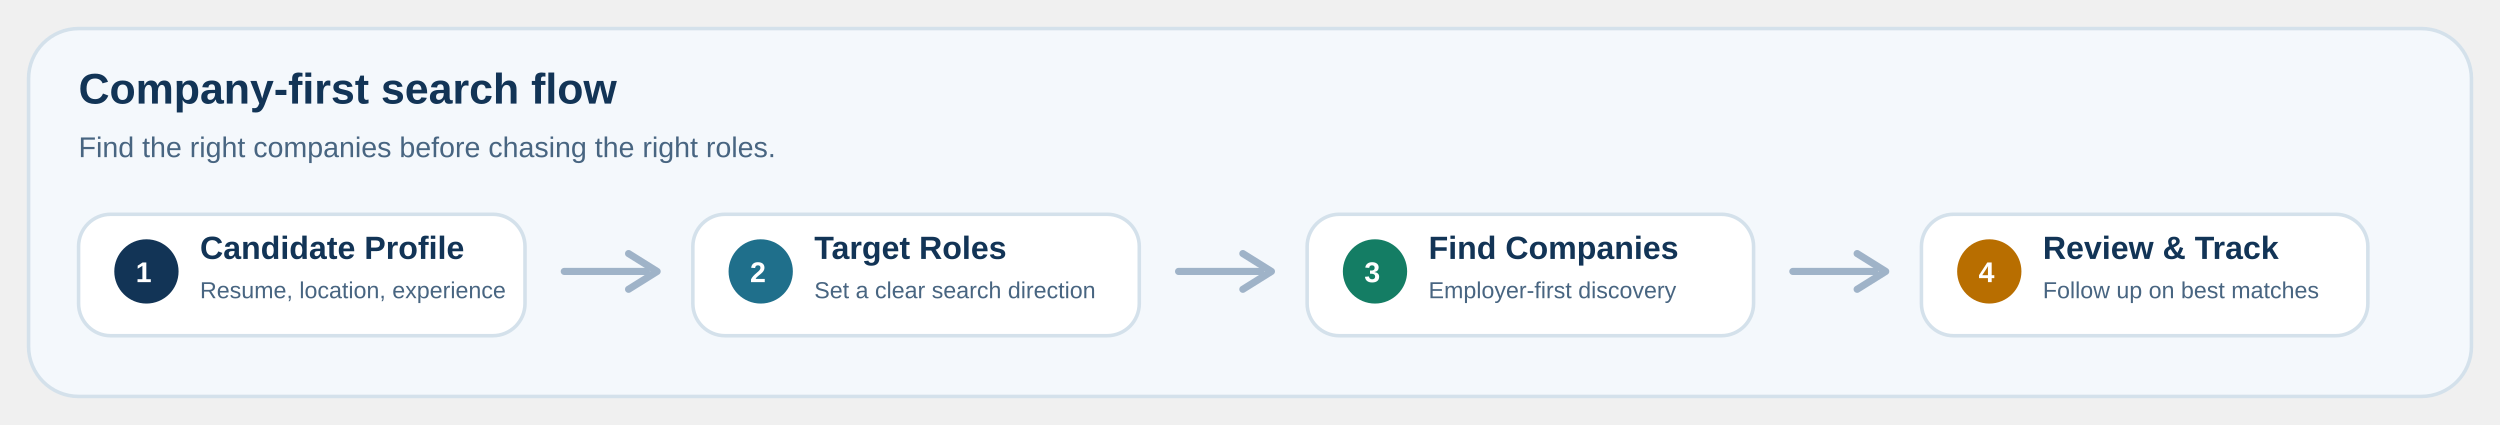
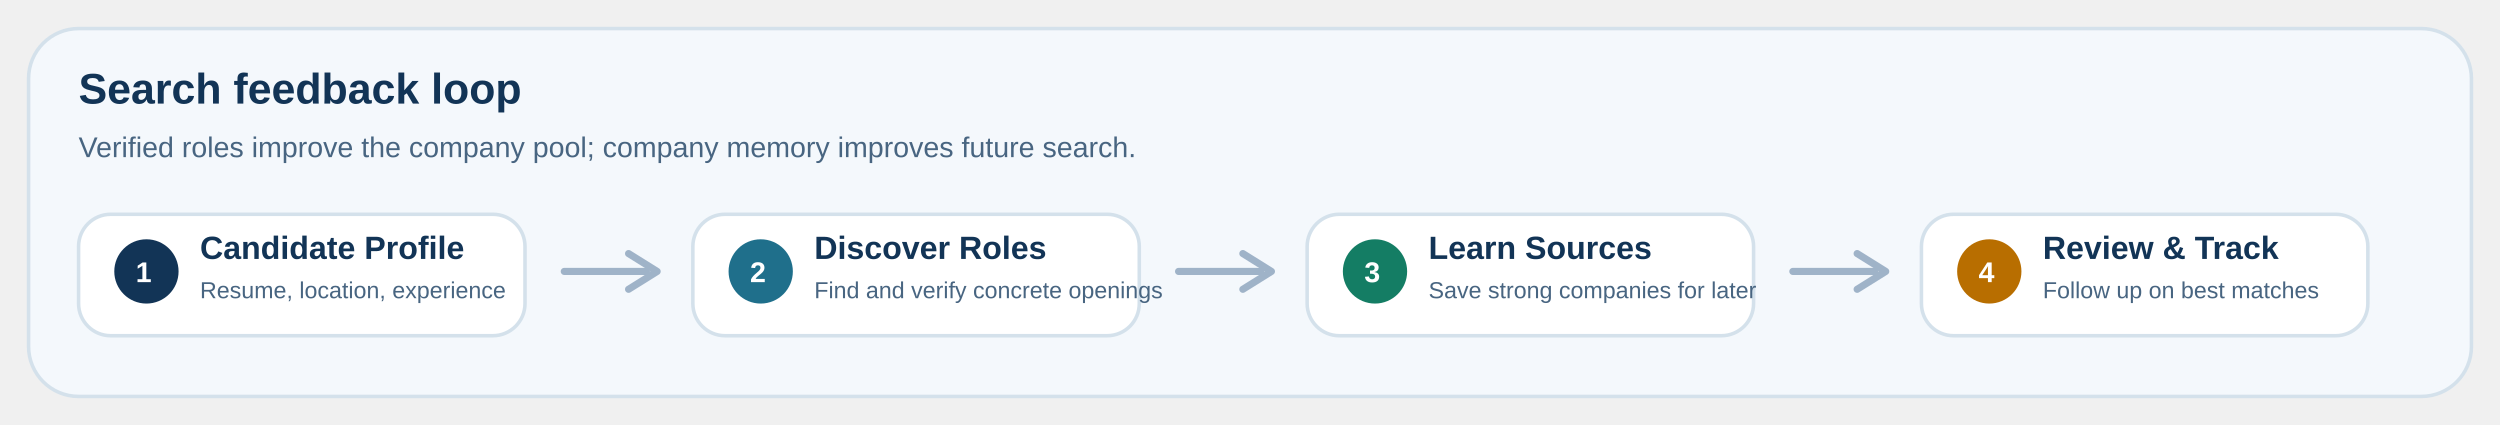
<svg xmlns="http://www.w3.org/2000/svg" width="1400" height="238" viewBox="0 0 1400 238" fill="none" role="img" aria-labelledby="title desc">
  <rect x="16" y="16" width="1368" height="206" rx="28" fill="#F4F8FC" stroke="#D4E1EB" stroke-width="2" />
-   <text x="44" y="58" fill="#123456" font-family="Segoe UI, Arial, sans-serif" font-size="24" font-weight="700">Company-first search flow</text>
-   <text x="44" y="88" fill="#486581" font-family="Segoe UI, Arial, sans-serif" font-size="16">Find the right companies before chasing the right roles.</text>
+   <text x="44" y="58" fill="#123456" font-family="Segoe UI, Arial, sans-serif" font-size="24" font-weight="700">Search feedback loop</text>
+   <text x="44" y="88" fill="#486581" font-family="Segoe UI, Arial, sans-serif" font-size="16">Verified roles improve the company pool; company memory improves future search.</text>
  <rect x="44" y="120" width="250" height="68" rx="18" fill="#FFFFFF" stroke="#D4E1EB" stroke-width="2" />
  <circle cx="82" cy="152" r="18" fill="#123456" />
  <text x="76" y="158" fill="#FFFFFF" font-family="Segoe UI, Arial, sans-serif" font-size="16" font-weight="700">1</text>
  <text x="112" y="145" fill="#123456" font-family="Segoe UI, Arial, sans-serif" font-size="18" font-weight="700">Candidate Profile</text>
  <text x="112" y="167" fill="#486581" font-family="Segoe UI, Arial, sans-serif" font-size="13">Resume, location, experience</text>
  <path d="M316 152H362" stroke="#9FB3C8" stroke-width="4" stroke-linecap="round" />
  <path d="M352 142L368 152L352 162" stroke="#9FB3C8" stroke-width="4" stroke-linecap="round" stroke-linejoin="round" />
  <rect x="388" y="120" width="250" height="68" rx="18" fill="#FFFFFF" stroke="#D4E1EB" stroke-width="2" />
  <circle cx="426" cy="152" r="18" fill="#1F6F8B" />
  <text x="420" y="158" fill="#FFFFFF" font-family="Segoe UI, Arial, sans-serif" font-size="16" font-weight="700">2</text>
-   <text x="456" y="145" fill="#123456" font-family="Segoe UI, Arial, sans-serif" font-size="18" font-weight="700">Target Roles</text>
-   <text x="456" y="167" fill="#486581" font-family="Segoe UI, Arial, sans-serif" font-size="13">Set a clear search direction</text>
+   <text x="456" y="145" fill="#123456" font-family="Segoe UI, Arial, sans-serif" font-size="18" font-weight="700">Discover Roles</text>
+   <text x="456" y="167" fill="#486581" font-family="Segoe UI, Arial, sans-serif" font-size="13">Find and verify concrete openings</text>
  <path d="M660 152H706" stroke="#9FB3C8" stroke-width="4" stroke-linecap="round" />
  <path d="M696 142L712 152L696 162" stroke="#9FB3C8" stroke-width="4" stroke-linecap="round" stroke-linejoin="round" />
  <rect x="732" y="120" width="250" height="68" rx="18" fill="#FFFFFF" stroke="#D4E1EB" stroke-width="2" />
  <circle cx="770" cy="152" r="18" fill="#147D64" />
  <text x="764" y="158" fill="#FFFFFF" font-family="Segoe UI, Arial, sans-serif" font-size="16" font-weight="700">3</text>
-   <text x="800" y="145" fill="#123456" font-family="Segoe UI, Arial, sans-serif" font-size="18" font-weight="700">Find Companies</text>
-   <text x="800" y="167" fill="#486581" font-family="Segoe UI, Arial, sans-serif" font-size="13">Employer-first discovery</text>
+   <text x="800" y="145" fill="#123456" font-family="Segoe UI, Arial, sans-serif" font-size="18" font-weight="700">Learn Sources</text>
+   <text x="800" y="167" fill="#486581" font-family="Segoe UI, Arial, sans-serif" font-size="13">Save strong companies for later</text>
  <path d="M1004 152H1050" stroke="#9FB3C8" stroke-width="4" stroke-linecap="round" />
  <path d="M1040 142L1056 152L1040 162" stroke="#9FB3C8" stroke-width="4" stroke-linecap="round" stroke-linejoin="round" />
  <rect x="1076" y="120" width="250" height="68" rx="18" fill="#FFFFFF" stroke="#D4E1EB" stroke-width="2" />
  <circle cx="1114" cy="152" r="18" fill="#B86E00" />
  <text x="1108" y="158" fill="#FFFFFF" font-family="Segoe UI, Arial, sans-serif" font-size="16" font-weight="700">4</text>
  <text x="1144" y="145" fill="#123456" font-family="Segoe UI, Arial, sans-serif" font-size="18" font-weight="700">Review &amp; Track</text>
  <text x="1144" y="167" fill="#486581" font-family="Segoe UI, Arial, sans-serif" font-size="13">Follow up on best matches</text>
</svg>
